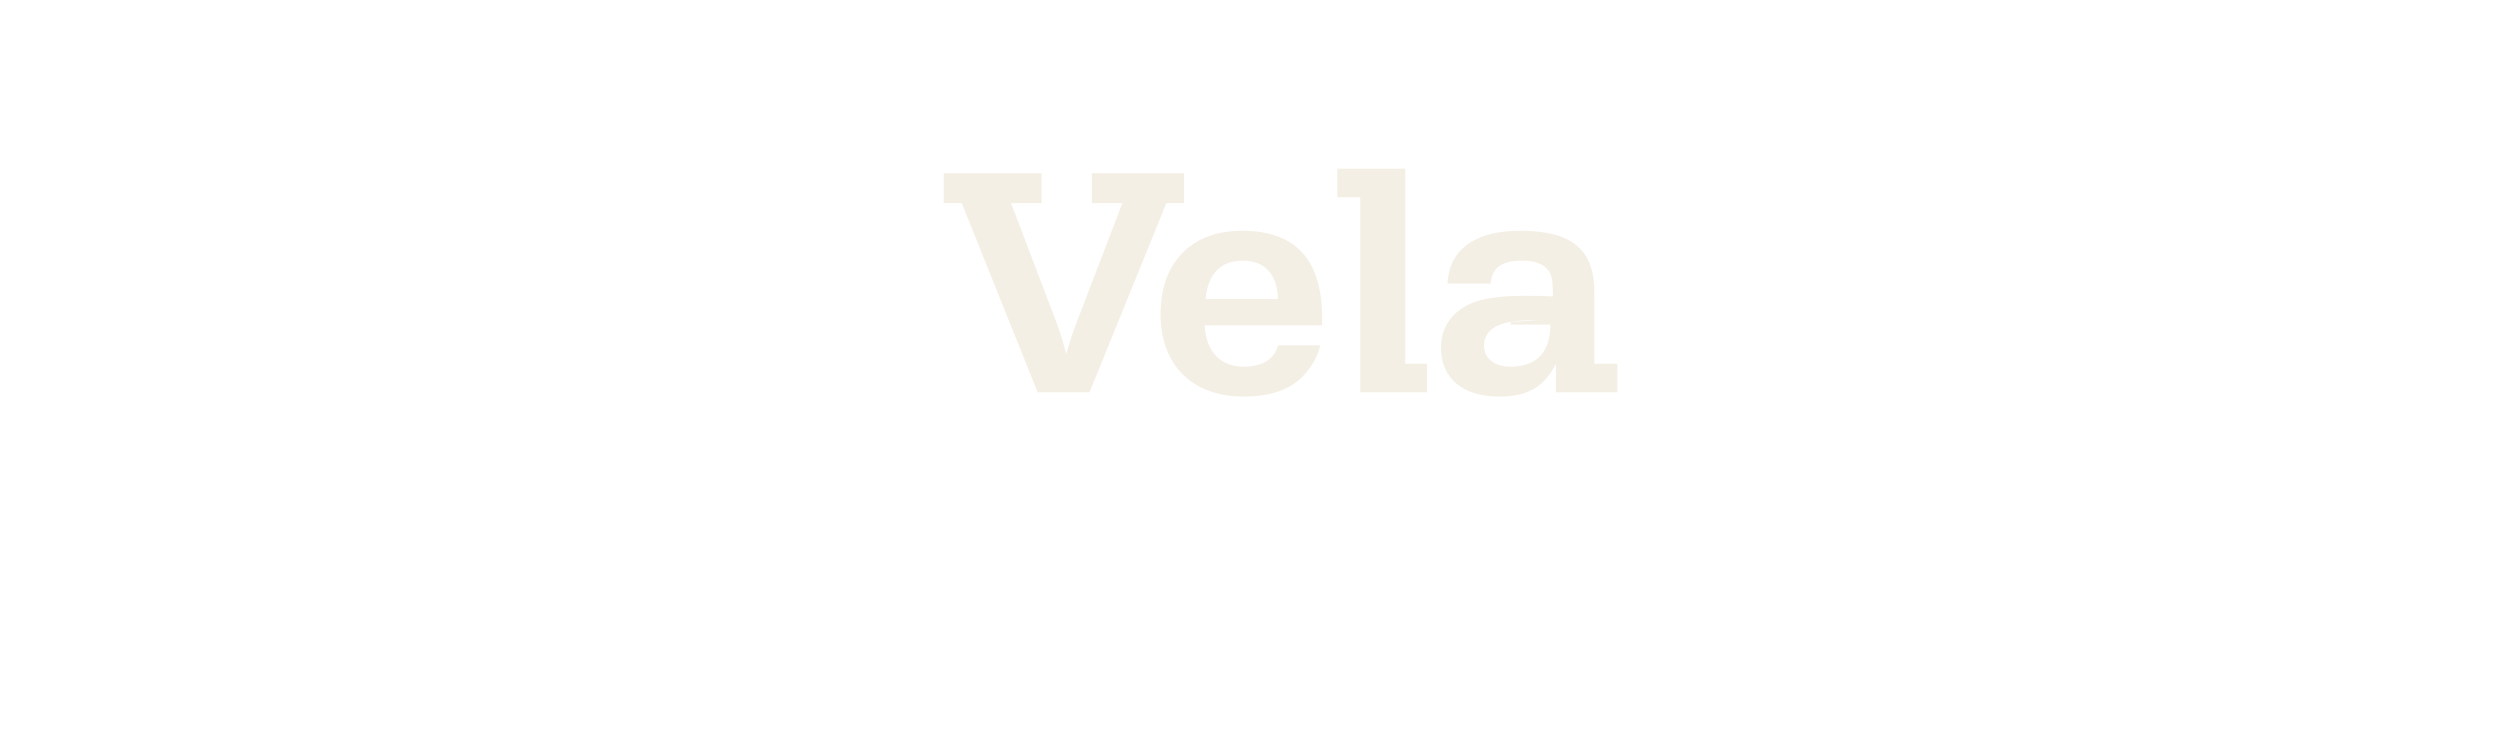
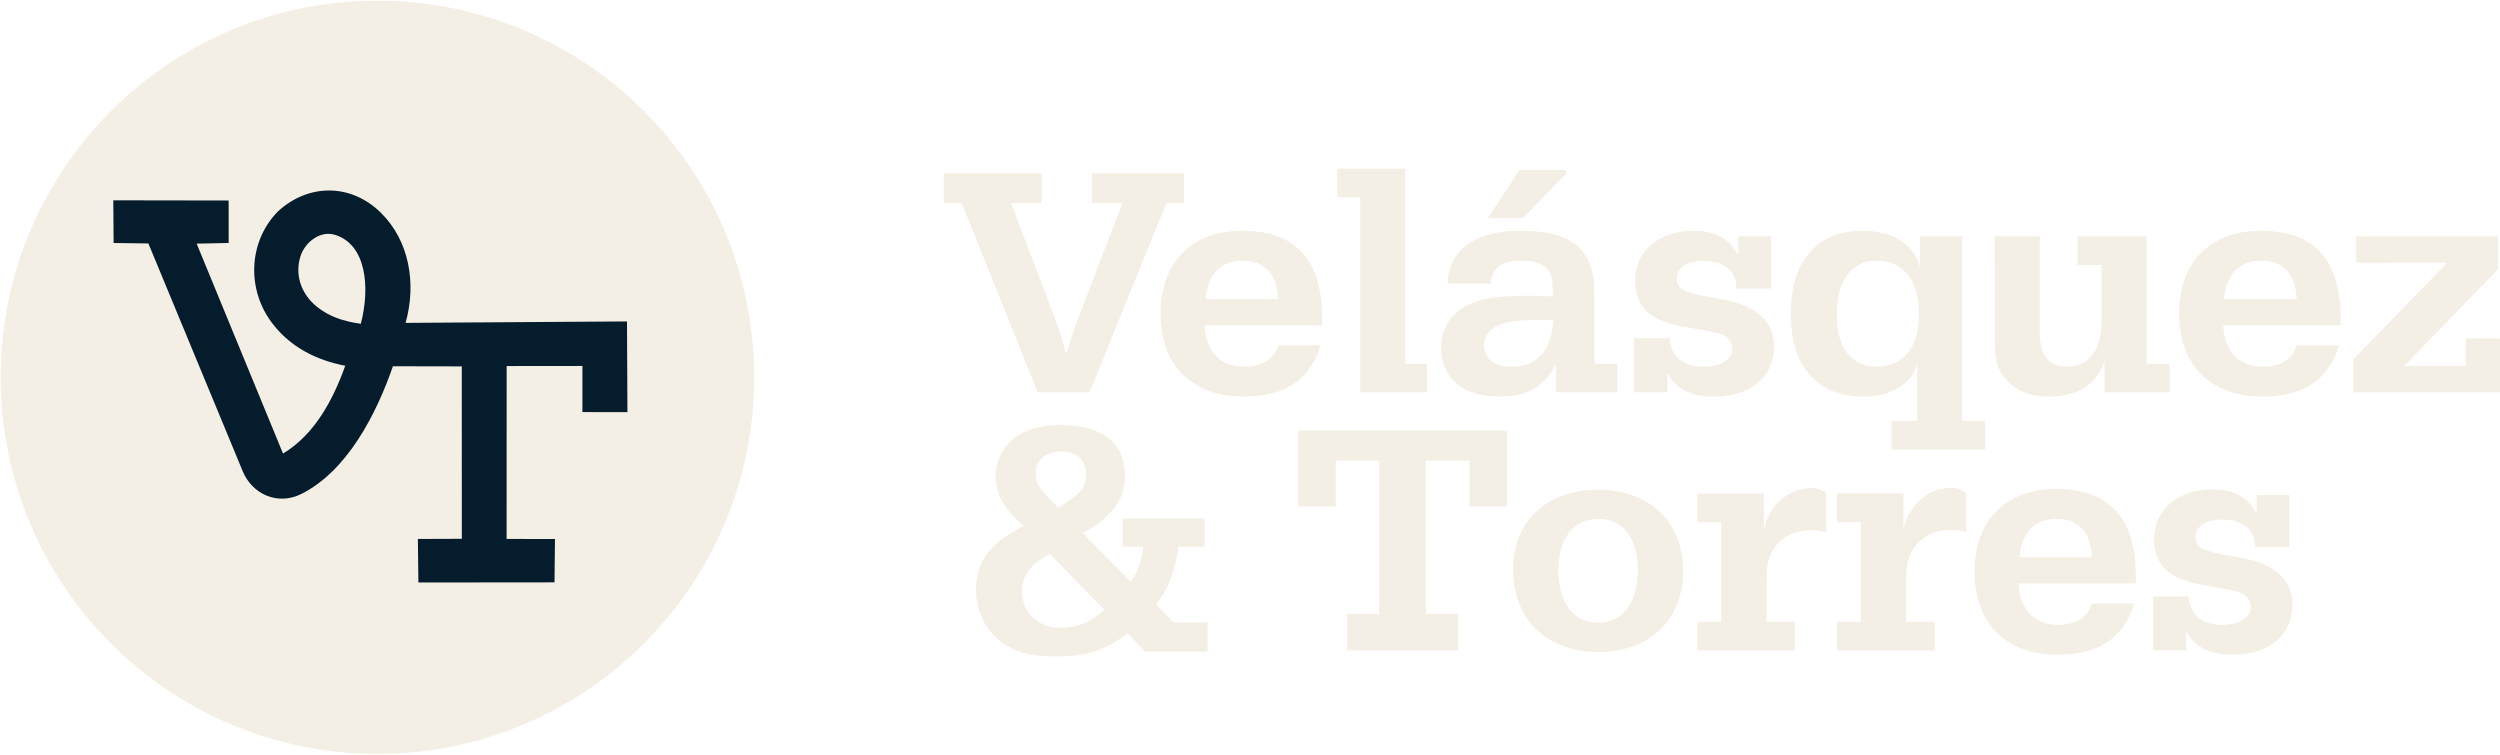
<svg xmlns="http://www.w3.org/2000/svg" id="Capa_2" data-name="Capa 2" viewBox="0 0 935.89 282.47">
  <defs>
    <style>
      .cls-1 {
        fill: #051c2c;
      }

      .cls-2 {
        fill: #f4efe4;
      }
    </style>
  </defs>
  <g id="Capa_1-2" data-name="Capa 1">
    <g>
      <g>
        <path class="cls-2" d="M360.05,76.05h-6.76v-11.19h36.63v11.19h-11.43l16.47,43.27c1.6,4.18,2.46,6.76,4.18,13.15,1.97-6.52,2.83-8.97,4.43-13.15l16.6-43.27h-11.43v-11.19h34.54v11.19h-6.64l-28.77,70.81h-19.42l-28.4-70.81Z" />
        <path class="cls-2" d="M494.21,129.28c-.74,3.57-2.58,7.13-5.66,10.7-4.92,5.66-12.54,8.48-22.99,8.48-19.3,0-31.1-11.8-31.1-30.98s11.56-31.1,30.49-31.1c20.04,0,30,10.82,30,32.82v2.58h-44.01c.61,9.96,5.9,15.49,14.88,15.49,6.76,0,11.19-2.83,12.66-7.99h15.74ZM478.47,111.95c-.37-9.34-5.04-14.38-13.28-14.38s-13.03,5.04-13.89,14.38h27.17Z" />
        <path class="cls-2" d="M526.07,136.17h8.11v10.7h-24.96v-10.7h0v-62.33h-8.6v-10.7h25.45v73.02Z" />
-         <path class="cls-2" d="M541.91,106.17c.49-12.66,10.2-19.79,27.17-19.79,19.3,0,27.78,7.01,27.78,22.99v26.8h8.61v10.7h-22.99v-10.7c-4.43,8.73-10.57,12.29-21.27,12.29-13.65,0-21.76-6.88-21.76-18.32,0-7.38,3.81-13.15,10.82-16.35,4.43-2.09,11.31-3.07,21.39-3.07,2.95,0,4.43,0,9.71.25-.12-6.15-.37-7.74-1.6-9.59-1.97-2.58-5.04-3.81-10.2-3.81-7.38,0-11.06,2.7-11.56,8.61h-16.1ZM576.21,119.81c-6.52,0-10.33.37-13.65,1.35-4.43,1.35-7.01,4.3-7.01,8.11,0,4.92,3.81,7.99,9.96,7.99,10.08,0,14.88-5.77,14.88-15.74h-14.88v-.98Z" />
+         <path class="cls-2" d="M541.91,106.17c.49-12.66,10.2-19.79,27.17-19.79,19.3,0,27.78,7.01,27.78,22.99v26.8h8.61v10.7h-22.99v-10.7c-4.43,8.73-10.57,12.29-21.27,12.29-13.65,0-21.76-6.88-21.76-18.32,0-7.38,3.81-13.15,10.82-16.35,4.43-2.09,11.31-3.07,21.39-3.07,2.95,0,4.43,0,9.71.25-.12-6.15-.37-7.74-1.6-9.59-1.97-2.58-5.04-3.81-10.2-3.81-7.38,0-11.06,2.7-11.56,8.61h-16.1ZM576.21,119.81c-6.52,0-10.33.37-13.65,1.35-4.43,1.35-7.01,4.3-7.01,8.11,0,4.92,3.81,7.99,9.96,7.99,10.08,0,14.88-5.29,16.1-17.33-2.34-.12-3.44-.12-5.41-.12ZM586.29,63.63v1.35l-16.05,16.6h-13.2l11.8-17.95h17.46Z" />
+         <path class="cls-2" d="M650.71,88.47h12.29v19.55h-13.03v-.86c0-5.78-4.79-9.47-12.05-9.47-6.39,0-10.2,2.46-10.2,6.52,0,3.56,2.21,5.04,9.71,6.52l7.01,1.23c13.15,2.46,19.67,8.36,19.67,17.7,0,11.43-8.73,18.81-22.37,18.81-8.97,0-14.38-2.83-17.58-8.97v7.38h-12.42v-20.28h13.28c.49,6.88,5.04,10.7,12.66,10.7,6.39,0,10.82-2.7,10.82-6.64,0-1.97-1.11-3.93-2.83-4.92-1.47-.86-3.07-1.23-8.48-2.21l-7.5-1.35c-12.17-2.21-17.58-7.5-17.58-17.09,0-11.06,8.97-18.69,21.88-18.69,8.24,0,12.91,2.58,16.72,9.1v-7.01Z" />
+         <path class="cls-2" d="M718.71,88.47h15.84v10.7h.01v58.39h8.61v10.7h-35.04v-10.7h9.59v-21.51c-1.23,4.06-2.58,5.9-5.65,8.24-3.93,2.83-8.73,4.18-14.38,4.18-17.46,0-27.29-11.19-27.29-30.98s9.83-31.1,26.92-31.1c11.19,0,19.3,5.16,21.39,13.65v-11.56ZM687.61,118.09c0,12.17,5.53,19.18,14.88,19.18,10.08,0,15.86-7.25,15.86-19.67s-5.66-20.04-15.86-20.04c-9.47,0-14.88,7.5-14.88,20.53Z" />
+         <path class="cls-2" d="M787.84,135.18c-2.83,8.73-9.96,13.28-20.9,13.28-6.88,0-12.17-2.09-15.86-6.27-3.32-3.56-4.3-7.13-4.3-14.75v-28.27h-.1v-10.7h16.94v36.39c0,8.36,3.32,12.42,10.2,12.42,8.11,0,12.91-6.39,12.91-16.96v-21.14h-8.97v-10.7h25.82v47.7h8.6v10.7h-24.34v-11.68Z" />
+         <path class="cls-2" d="M875.51,129.28c-.74,3.57-2.58,7.13-5.66,10.7-4.92,5.66-12.54,8.48-22.99,8.48-19.3,0-31.1-11.8-31.1-30.98s11.56-31.1,30.49-31.1c20.04,0,30,10.82,30,32.82v2.58h-44.01c.61,9.96,5.9,15.49,14.88,15.49,6.76,0,11.19-2.83,12.66-7.99h15.74ZM859.77,111.95c-.37-9.34-5.04-14.38-13.28-14.38s-13.03,5.04-13.89,14.38h27.17Z" />
+         <path class="cls-2" d="M923.1,137.03v-10.33h12.78v20.16h-54.83v-12.42l35.16-36.14h-21.39v.05h-12.78v-9.88h53.11v12.29l-35.16,36.27h23.11Z" />
      </g>
+       <path class="cls-2" d="M441.13,204.71c-.99,8.32-3.85,15.76-8.32,21.6l6.45,6.7h12.79v10.92h-23.46l-6.58-6.95c-7.57,6.33-15.02,8.81-26.94,8.81-8.94,0-15.02-1.61-20.11-5.34-6.08-4.47-9.56-11.67-9.56-19.74,0-10.55,5.34-17.5,17.87-23.83-7.32-6.21-10.55-11.79-10.55-18.37,0-6.21,2.85-11.54,7.82-15.14,4.47-2.98,9.43-4.22,16.76-4.22,15.39,0,23.83,6.7,23.83,18.87,0,6.21-1.99,10.55-7.2,15.64-2.73,2.61-4.84,3.97-8.69,5.83l18.12,18.37c2.48-3.6,4.22-8.94,4.59-13.16h-7.7v-10.55h30.66v10.55h-9.81ZM393.09,207.44c-6.95,3.23-10.55,8.07-10.55,13.9,0,7.94,6.08,13.65,14.27,13.65,6.7,0,11.17-1.86,16.63-6.7l-20.36-20.85ZM406.62,177.41c0-5.09-3.6-8.44-9.19-8.44s-9.68,3.23-9.68,8.07c0,4.1.87,5.59,8.44,13.03,8.56-5.34,10.43-7.57,10.43-12.66Z" />
+       <g>
+         <path class="cls-2" d="M533.72,229.8h12.09v13.7h-41.45v-13.7h11.97v-57.36h-16.28v17.15h-14.06v-28.37h78.21v28.37h-14.06v-17.15h-16.41v57.36Z" />
+         <path class="cls-2" d="M630.07,213.75c0,18.29-12.51,30.32-31.64,30.32s-32-11.91-32-30.92c0-17.92,12.63-29.83,31.76-29.83s31.88,11.79,31.88,30.44ZM583.39,213.38c0,12.27,5.65,19.73,14.8,19.73s14.92-7.1,14.92-19.85c0-11.91-5.53-19.01-14.8-19.01s-14.92,7.34-14.92,19.13Z" />
+         <path class="cls-2" d="M660.33,198.51c1.61-9.15,9.15-15.82,18.04-15.82,2.35,0,3.71.62,5.31,2.1v14.46c-2.47-.62-3.83-.74-5.69-.74-4.57,0-8.28,1.24-11.25,3.83-3.83,3.34-5.44,7.54-5.44,14.21v16.19h10.63v10.75h-36.46v-10.75h8.9v-37.2h-8.9v-10.75h24.84v13.72Z" />
+         <path class="cls-2" d="M712.59,198.45c1.61-9.16,9.16-15.84,18.07-15.84,2.35,0,3.71.62,5.32,2.1v14.48c-2.48-.62-3.84-.74-5.69-.74-4.58,0-8.29,1.24-11.26,3.84-3.84,3.34-5.45,7.55-5.45,14.23v16.21h10.64v10.77h-36.5v-10.77h8.91v-37.25h-8.91v-10.77h24.87v13.74Z" />
+         <path class="cls-2" d="M798.83,225.91c-.74,3.56-2.58,7.12-5.65,10.68-4.91,5.65-12.52,8.47-22.95,8.47-19.27,0-31.05-11.78-31.05-30.93s11.54-31.05,30.44-31.05c20.01,0,29.95,10.8,29.95,32.77v2.58h-43.94c.61,9.94,5.89,15.47,14.85,15.47,6.75,0,11.17-2.82,12.64-7.98h15.71ZM783.12,208.61c-.37-9.33-5.03-14.36-13.26-14.36s-13.01,5.03-13.87,14.36h27.13Z" />
+         <path class="cls-2" d="M844.83,185.33h12.24v19.46h-12.97v-.86c0-5.75-4.77-9.43-12-9.43-6.37,0-10.16,2.45-10.16,6.49,0,3.55,2.2,5.02,9.67,6.49l6.98,1.22c13.1,2.45,19.58,8.32,19.58,17.63,0,11.38-8.69,18.73-22.28,18.73-8.94,0-14.32-2.82-17.5-8.94v7.34h-12.36v-20.2h13.22c.49,6.85,5.02,10.65,12.61,10.65,6.37,0,10.77-2.69,10.77-6.61,0-1.96-1.1-3.92-2.82-4.9-1.47-.86-3.06-1.22-8.45-2.2l-7.47-1.35c-12.12-2.2-17.5-7.47-17.5-17.01,0-11.02,8.94-18.61,21.79-18.61,8.2,0,12.85,2.57,16.65,9.06v-6.98Z" />
+       </g>
+       <path class="cls-2" d="M141.29.25c77.89,0,141.04,63.12,141.04,140.99s-63.15,140.98-141.04,140.98S.25,219.1.25,141.24,63.39.25,141.29.25Z" />
+       <path class="cls-1" d="M234.69,120.33l-82.86.54c4.17-14.84,1.34-30.77-9.22-41.2-11.18-11.04-27.1-11.08-38.6-.5-11.14,11.38-11.81,29.57-1.72,42.33,6.63,8.39,15.85,13.26,26.95,15.43-4.58,12.83-11.5,25.78-23.29,32.86l-32.33-78.58,11.98-.25v-15.9s-43.19-.07-43.19-.07l.12,15.98,13.02.17,35.32,85.29c3.58,8.64,13.09,12.86,21.84,8.53,17.22-8.52,28.16-29.89,34.39-47.85l25.77.05.02,64.54-16.46.06.2,16.3,50.95-.05.18-16.22-18.11-.04.02-64.72,28.36-.03v17.27s16.85.01,16.85.01l-.16-33.95ZM135.08,121.21c-6.72-.94-11.93-2.73-16.5-6.43-5.69-4.61-8.31-11.61-6.13-18.74,1.6-5.21,7.28-9.87,12.95-8.13,11.7,3.59,13.26,19.62,9.67,33.31Z" />
    </g>
  </g>
</svg>
